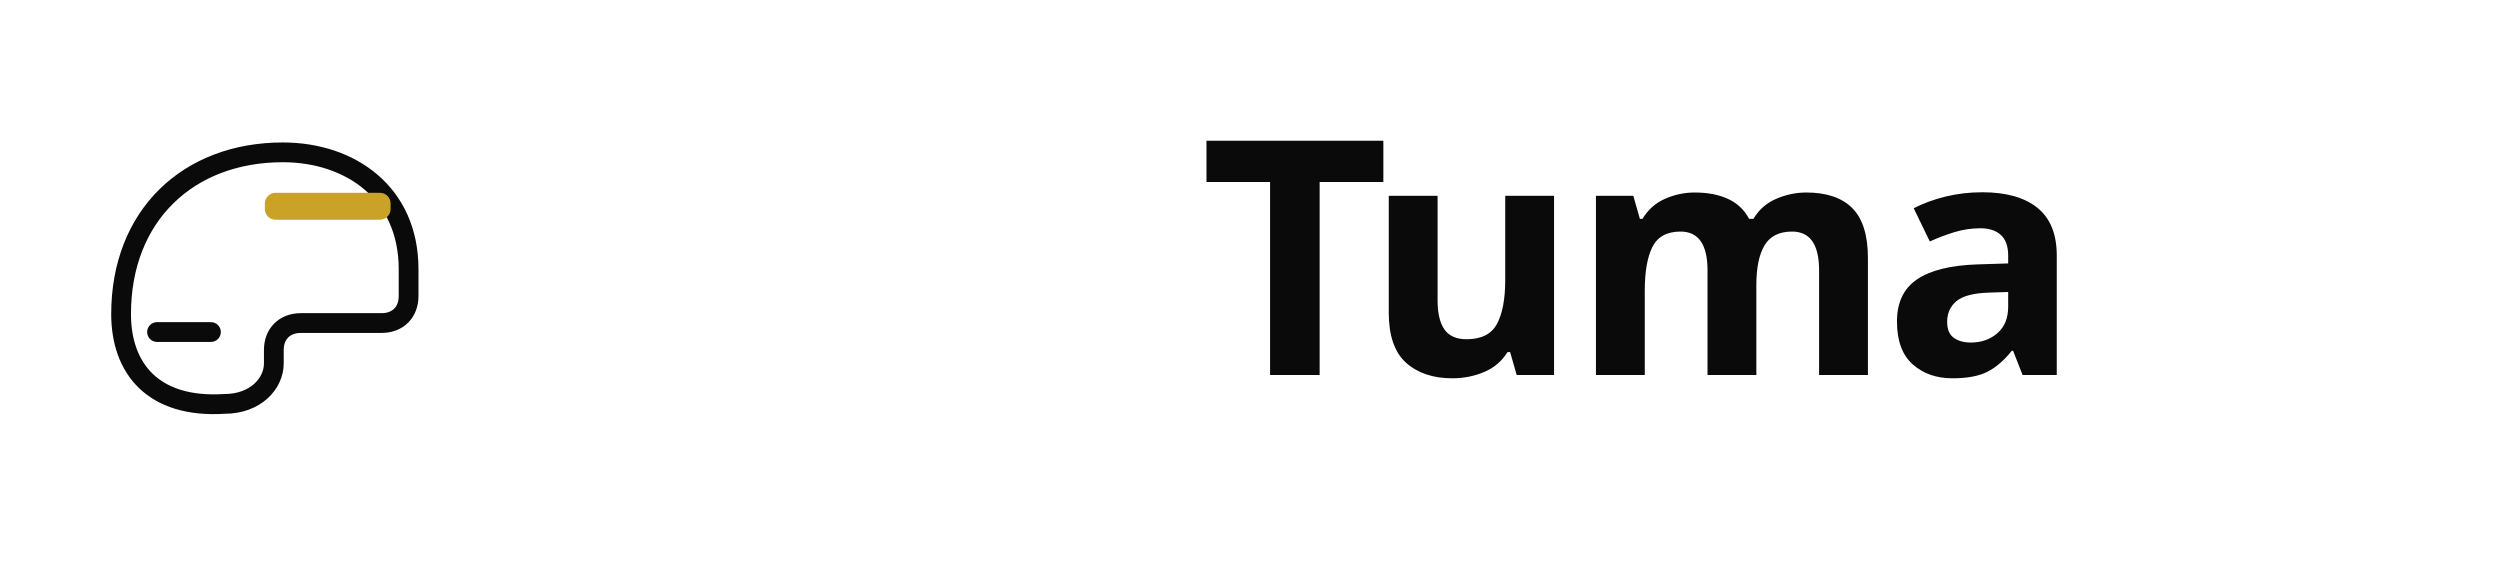
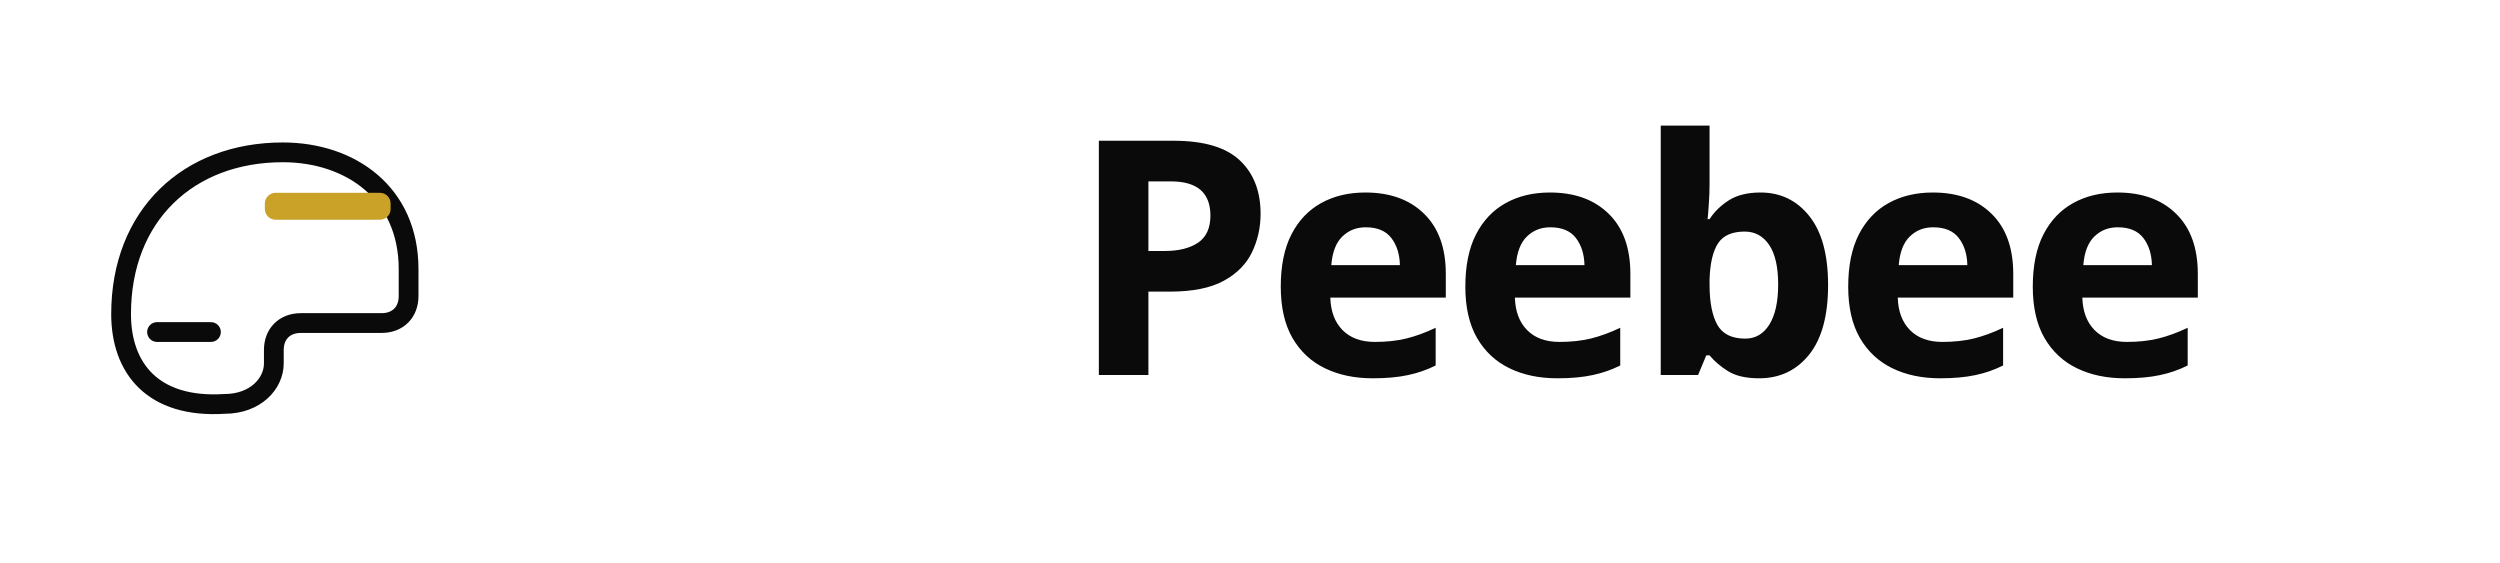
- <svg xmlns="http://www.w3.org/2000/svg" viewBox="0 0 320 72" role="img" aria-label="Tuma helmet lockup">
+ <svg xmlns="http://www.w3.org/2000/svg" viewBox="0 0 320 72" role="img" aria-label="Peebee helmet lockup">
  <g transform="translate(4 8) scale(1.15)">
    <g fill="none" stroke="#0A0A0A" stroke-width="2.2" stroke-linecap="round" stroke-linejoin="round">
      <path d="M10 28c0-11 7.5-18 18-18 7.5 0 14 4.5 14 13v3c0 1.8-1.2 3-3 3H30c-1.8 0-3 1.2-3 3v1.5c0 2.2-2 4.5-5.5 4.5C13.5 38.5 10 34 10 28z" />
      <path d="M14 30h6" />
    </g>
    <rect x="26" y="14.5" width="14" height="3" rx="1.2" fill="#C9A227" stroke="none" />
  </g>
-   <text x="210" y="48" text-anchor="middle" font-family="Plus Jakarta Sans, system-ui, sans-serif" font-weight="800" font-size="42" fill="#0A0A0A" letter-spacing="-1.2">Tuma</text>
+   <text x="210" y="48" text-anchor="middle" font-family="Plus Jakarta Sans, system-ui, sans-serif" font-weight="800" font-size="42" fill="#0A0A0A" letter-spacing="-1.2">Peebee</text>
</svg>
